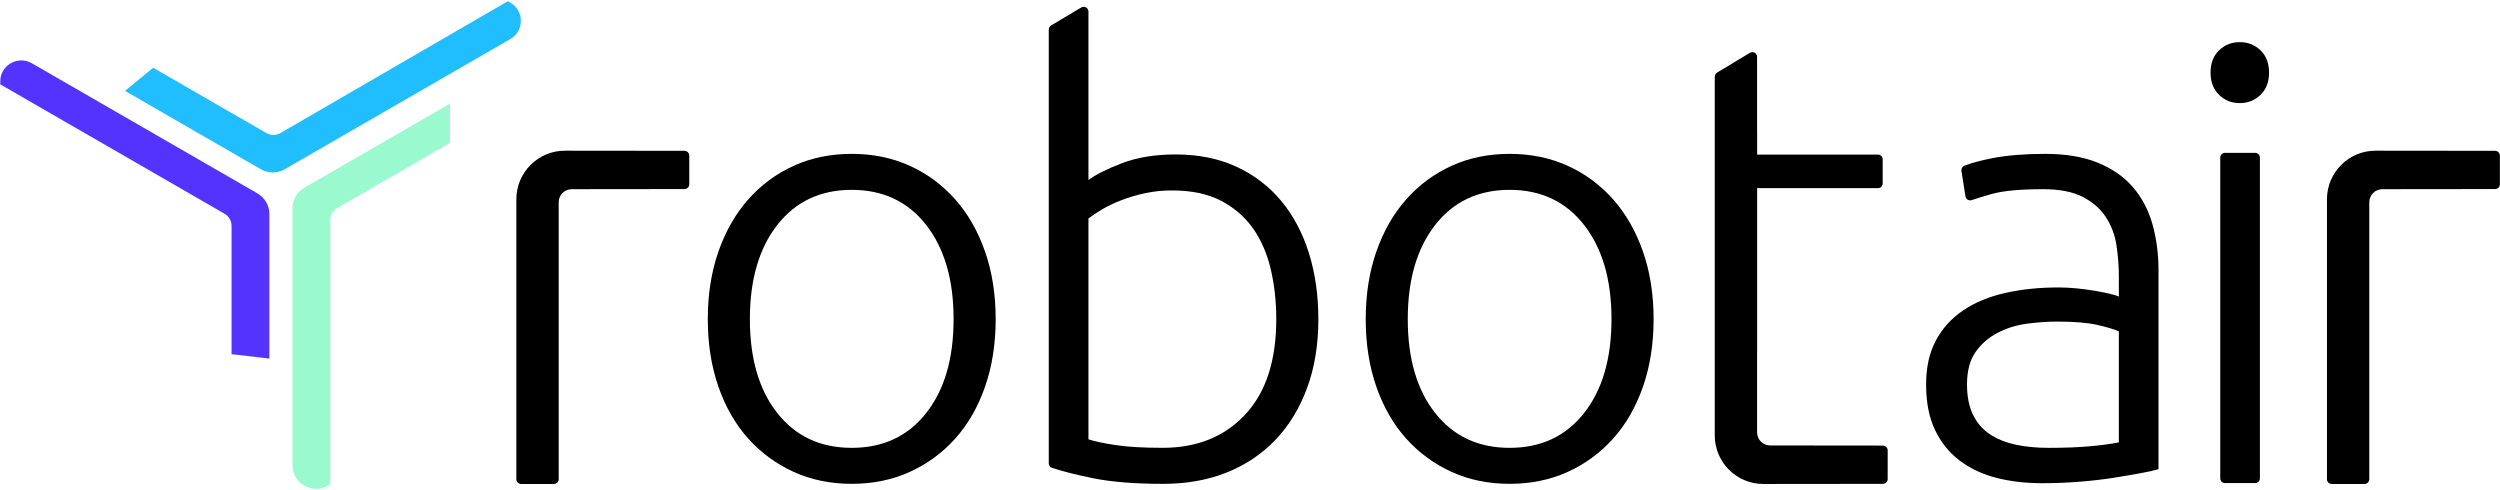
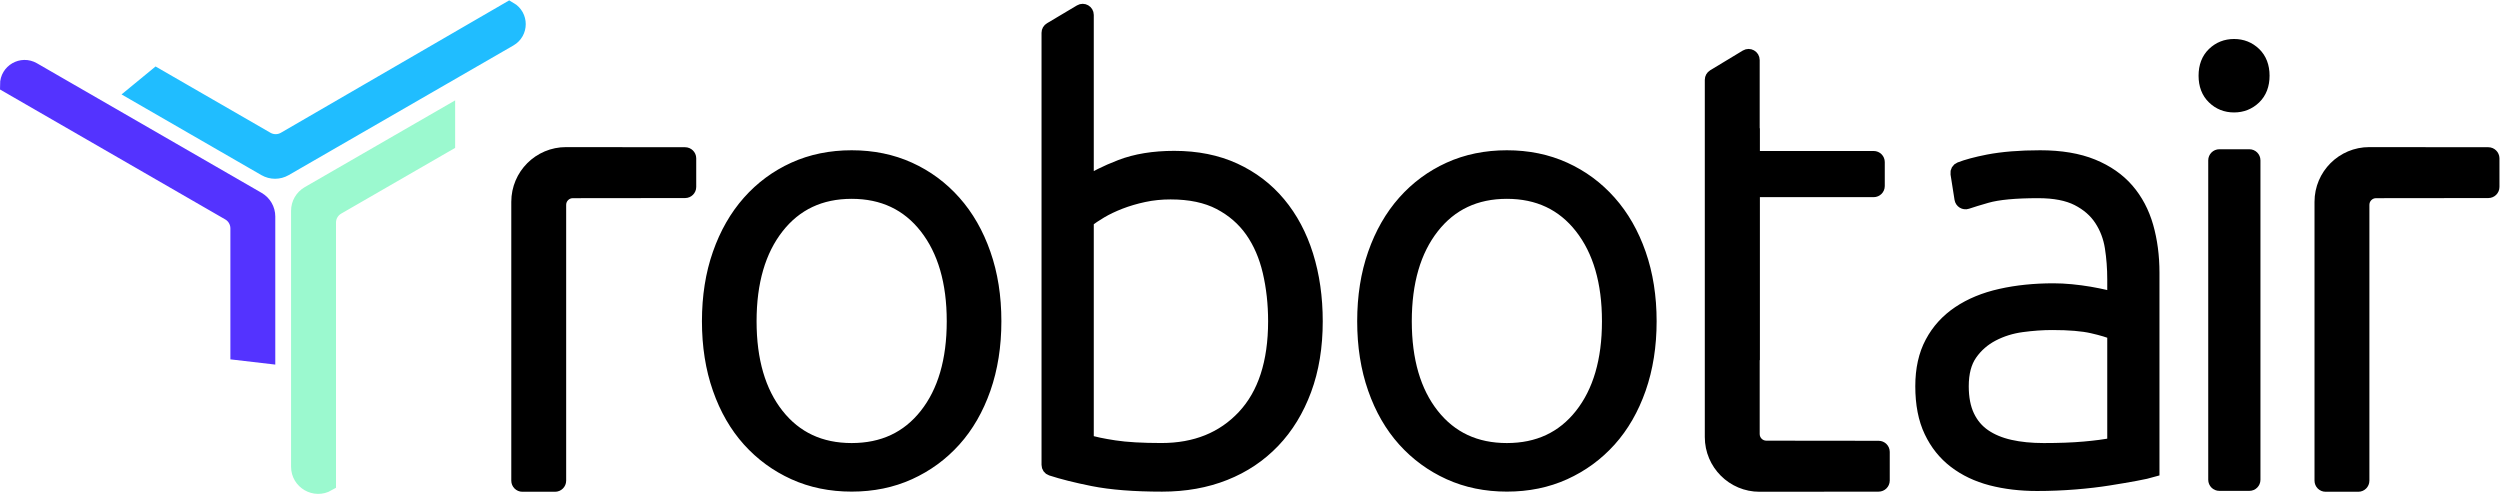
- <svg xmlns="http://www.w3.org/2000/svg" width="1467" height="287" viewBox="0 0 1467 287" fill="none">
-   <path d="M261.168 65.802L180.044 112.601C176.608 114.585 174.494 118.242 174.494 122.197V272.995C174.494 281.45 183.649 286.74 190.976 282.513V129.135C190.976 125.18 193.089 121.51 196.526 119.539L261.168 82.245V65.802Z" fill="#9BF9CF" stroke="#9BF9CF" stroke-width="5.726" stroke-miterlimit="10" />
-   <path d="M138.743 205.28L155.198 207.199V125.569C155.198 121.614 153.085 117.944 149.648 115.973L17.251 39.595C10.91 35.939 3 40.516 3 47.83L133.193 122.937C136.629 124.921 138.743 128.578 138.743 132.533V205.28Z" fill="#5433FF" stroke="#5433FF" stroke-width="5.726" stroke-miterlimit="10" />
-   <path d="M298.021 4L165.987 80.559C162.55 82.543 158.323 82.556 154.887 80.572L90.154 43.226L78.366 52.913L154.524 96.847C157.947 98.831 162.174 98.817 165.598 96.847L298.021 20.443C304.349 16.799 304.349 7.657 298.021 4Z" fill="#20BDFF" stroke="#20BDFF" stroke-width="5.726" stroke-miterlimit="10" />
-   <path d="M584.263 187.281C584.263 201.837 582.163 215.077 577.999 227.003C573.817 238.928 567.973 249.082 560.467 257.428C552.961 265.774 544.067 272.276 533.804 276.933C523.54 281.59 512.199 283.909 499.799 283.909C487.398 283.909 476.057 281.59 465.794 276.933C455.53 272.276 446.654 265.774 439.13 257.428C431.624 249.082 425.762 238.946 421.598 227.003C417.416 215.077 415.334 201.837 415.334 187.281C415.334 172.726 417.416 159.486 421.598 147.56C425.762 135.635 431.624 125.426 439.13 116.952C446.654 108.478 455.53 101.922 465.794 97.265C476.057 92.608 487.38 90.289 499.799 90.289C512.199 90.289 523.54 92.608 533.804 97.265C544.067 101.922 552.943 108.478 560.467 116.952C567.991 125.426 573.835 135.616 577.999 147.56C582.181 159.486 584.263 172.726 584.263 187.281ZM559.572 187.281C559.572 164.143 554.203 145.716 543.465 131.982C532.726 118.267 518.171 111.4 499.799 111.4C481.426 111.4 466.871 118.267 456.133 131.982C445.394 145.697 440.025 164.143 440.025 187.281C440.025 210.42 445.394 228.792 456.133 242.398C466.871 256.004 481.426 262.797 499.799 262.797C518.171 262.797 532.726 256.004 543.465 242.398C554.203 228.792 559.572 210.42 559.572 187.281Z" fill="black" />
-   <path d="M638.686 105.665C642.74 102.561 649.241 99.292 658.19 95.822C667.139 92.37 677.694 90.635 689.857 90.635C703.226 90.635 715.096 93.028 725.47 97.794C735.843 102.579 744.609 109.245 751.768 117.847C758.927 126.43 764.351 136.639 768.058 148.455C771.747 160.271 773.61 173.219 773.61 187.281C773.61 202.311 771.4 215.789 766.98 227.733C762.561 239.658 756.37 249.812 748.371 258.158C740.372 266.504 730.839 272.896 719.735 277.298C708.631 281.717 696.286 283.927 682.698 283.927C666.244 283.927 652.638 282.849 641.9 280.713C632.111 278.759 623.911 276.695 617.3 274.54C616.149 274.175 615.419 273.097 615.419 271.892V17.329C615.419 16.343 615.93 15.43 616.789 14.937L634.485 4.399C636.348 3.285 638.704 4.637 638.704 6.792V105.665H638.686ZM638.686 257.775C642.265 258.98 647.579 260.094 654.611 261.172C661.642 262.249 670.901 262.779 682.351 262.779C702.385 262.779 718.493 256.277 730.674 243.274C742.837 230.271 748.919 211.607 748.919 187.263C748.919 176.999 747.841 167.284 745.704 158.098C743.549 148.911 740.098 140.912 735.331 134.119C730.546 127.325 724.301 121.901 716.539 117.828C708.777 113.774 699.171 111.747 687.721 111.747C682.224 111.747 676.982 112.277 671.978 113.354C666.974 114.432 662.317 115.801 658.026 117.463C653.734 119.143 649.972 120.933 646.758 122.832C643.543 124.75 640.859 126.54 638.704 128.202V257.775H638.686Z" fill="black" />
-   <path d="M970.335 187.281C970.335 201.837 968.234 215.077 964.07 227.003C959.888 238.928 954.044 249.082 946.538 257.428C939.032 265.774 930.139 272.276 919.875 276.933C909.611 281.59 898.27 283.909 885.87 283.909C873.47 283.909 862.128 281.59 851.865 276.933C841.601 272.276 832.726 265.774 825.202 257.428C817.696 249.082 811.833 238.946 807.669 227.003C803.487 215.077 801.405 201.837 801.405 187.281C801.405 172.726 803.487 159.486 807.669 147.56C811.833 135.635 817.696 125.426 825.202 116.952C832.726 108.478 841.601 101.922 851.865 97.265C862.128 92.608 873.451 90.289 885.87 90.289C898.27 90.289 909.611 92.608 919.875 97.265C930.139 101.922 939.014 108.478 946.538 116.952C954.063 125.426 959.907 135.616 964.07 147.56C968.234 159.486 970.335 172.726 970.335 187.281ZM945.625 187.281C945.625 164.143 940.256 145.716 929.518 131.982C918.779 118.267 904.224 111.4 885.852 111.4C867.48 111.4 852.924 118.267 842.186 131.982C831.447 145.697 826.078 164.143 826.078 187.281C826.078 210.42 831.447 228.792 842.186 242.398C852.924 256.004 867.48 262.797 885.852 262.797C904.224 262.797 918.779 256.004 929.518 242.398C940.256 228.792 945.625 210.42 945.625 187.281Z" fill="black" />
-   <path d="M1200.04 90.289C1212.2 90.289 1222.52 92.023 1231 95.475C1239.47 98.945 1246.32 103.712 1251.58 109.793C1256.82 115.874 1260.64 123.088 1263.03 131.452C1265.4 139.799 1266.61 148.875 1266.61 158.646V275.325C1264.22 276.038 1260.76 276.823 1256.24 277.645C1251.71 278.485 1246.45 279.38 1240.49 280.329C1234.52 281.279 1227.91 282.064 1220.62 282.649C1213.34 283.233 1205.89 283.544 1198.25 283.544C1188.46 283.544 1179.46 282.466 1171.22 280.329C1162.99 278.174 1155.83 274.778 1149.75 270.121C1143.66 265.464 1138.88 259.51 1135.43 252.223C1131.96 244.955 1130.24 236.061 1130.24 225.56C1130.24 215.534 1132.14 206.95 1135.98 199.791C1139.79 192.632 1145.16 186.733 1152.08 182.077C1159 177.42 1167.22 174.023 1176.77 171.886C1186.31 169.731 1196.7 168.672 1207.91 168.672C1211.25 168.672 1214.76 168.854 1218.47 169.201C1222.16 169.567 1225.74 170.041 1229.21 170.626C1232.66 171.229 1235.65 171.831 1238.16 172.416C1240.66 173.018 1242.39 173.548 1243.34 174.023V162.572C1243.34 156.125 1242.87 149.861 1241.92 143.78C1240.97 137.698 1238.87 132.201 1235.65 127.307C1232.44 122.412 1227.89 118.486 1222.05 115.491C1216.2 112.514 1208.5 111.017 1198.96 111.017C1185.36 111.017 1175.22 111.966 1168.54 113.884C1163.77 115.254 1159.92 116.422 1156.96 117.427C1155.33 117.975 1153.6 116.915 1153.33 115.217L1150.97 100.278C1150.77 98.963 1151.5 97.721 1152.74 97.228C1156.74 95.658 1162.29 94.16 1169.41 92.754C1177.91 91.129 1188.1 90.289 1200.04 90.289ZM1202.18 262.797C1211.24 262.797 1219.18 262.505 1225.97 261.902C1232.77 261.318 1238.56 260.533 1243.34 259.583V194.44C1240.71 193.253 1236.55 191.993 1230.81 190.678C1225.08 189.363 1217.21 188.706 1207.2 188.706C1201.47 188.706 1195.51 189.126 1189.3 189.966C1183.09 190.806 1177.38 192.596 1172.12 195.335C1166.88 198.074 1162.57 201.837 1159.24 206.603C1155.9 211.37 1154.24 217.689 1154.24 225.578C1154.24 232.5 1155.37 238.344 1157.64 243.11C1159.9 247.895 1163.11 251.694 1167.3 254.561C1171.46 257.428 1176.48 259.51 1182.33 260.825C1188.17 262.14 1194.78 262.797 1202.18 262.797Z" fill="black" />
-   <path d="M1331.48 42.605C1331.48 48.102 1329.8 52.449 1326.48 55.663C1323.13 58.877 1319.08 60.503 1314.31 60.503C1309.53 60.503 1305.47 58.895 1302.15 55.663C1298.81 52.449 1297.15 48.084 1297.15 42.605C1297.15 37.126 1298.81 32.762 1302.15 29.547C1305.49 26.333 1309.55 24.726 1314.31 24.726C1319.08 24.726 1323.13 26.333 1326.48 29.547C1329.8 32.762 1331.48 37.126 1331.48 42.605ZM1323.32 283.471H1305.64C1304.1 283.471 1302.84 282.229 1302.84 280.677V92.481C1302.84 90.946 1304.09 89.686 1305.64 89.686H1323.32C1324.85 89.686 1326.11 90.928 1326.11 92.481V280.677C1326.11 282.229 1324.87 283.471 1323.32 283.471Z" fill="black" />
-   <path d="M1464.12 88.498L1393.99 88.425C1378.25 88.407 1365.46 101.173 1365.46 116.915V281.206C1365.46 282.74 1366.7 284 1368.26 284H1387.51C1389.04 284 1390.3 282.758 1390.3 281.206V118.668C1390.3 114.45 1393.73 111.016 1397.95 111.016L1464.14 110.943C1465.67 110.943 1466.93 109.701 1466.93 108.149V91.256C1466.89 89.74 1465.65 88.498 1464.12 88.498Z" fill="black" />
-   <path d="M401.655 88.498L331.526 88.425C315.784 88.407 303 101.173 303 116.915V281.206C303 282.74 304.242 284 305.794 284H325.043C326.577 284 327.837 282.758 327.837 281.206V118.668C327.837 114.45 331.271 111.016 335.489 111.016L401.673 110.943C403.207 110.943 404.467 109.701 404.467 108.149V91.256C404.449 89.74 403.189 88.498 401.655 88.498Z" fill="black" />
-   <path d="M1031.04 90.727V77.304H1007.77V206.439H1031.04V110.414H1101.97C1103.5 110.414 1104.76 109.172 1104.76 107.62V93.503C1104.76 91.969 1103.52 90.709 1101.97 90.709H1031.04V90.727Z" fill="black" />
-   <path d="M1104.87 283.927L1034.75 284C1019 284.018 1006.22 271.253 1006.22 255.51V45.015C1006.22 44.047 1006.73 43.134 1007.57 42.623L1026.82 30.99C1028.68 29.876 1031.06 31.209 1031.06 33.382V253.739C1031.06 257.958 1034.49 261.391 1038.71 261.391L1104.89 261.464C1106.43 261.464 1107.69 262.706 1107.69 264.258V281.151C1107.67 282.685 1106.41 283.927 1104.87 283.927Z" fill="black" />
+ <svg xmlns="http://www.w3.org/2000/svg" width="1473" height="291" viewBox="0 0 1473 291" fill="none">
+   <path d="M263.168 67.802L182.044 114.601C178.608 116.585 176.494 120.242 176.494 124.197V274.995C176.494 283.45 185.649 288.74 192.975 284.513V131.135C192.975 127.18 195.089 123.51 198.525 121.539L263.168 84.245V67.802Z" fill="#9BF9CF" stroke="#9BF9CF" stroke-width="10" stroke-miterlimit="10" />
+   <path d="M140.743 207.28L157.198 209.199V127.569C157.198 123.614 155.085 119.944 151.648 117.973L19.251 41.595C12.91 37.939 5 42.516 5 49.83L135.193 124.937C138.629 126.921 140.743 130.578 140.743 134.533V207.28Z" fill="#5433FF" stroke="#5433FF" stroke-width="10" stroke-miterlimit="10" />
+   <path d="M300.021 6L167.987 82.559C164.55 84.543 160.323 84.556 156.887 82.572L92.154 45.226L80.366 54.913L156.524 98.847C159.947 100.83 164.174 100.818 167.598 98.847L300.021 22.443C306.349 18.799 306.349 9.657 300.021 6Z" fill="#20BDFF" stroke="#20BDFF" stroke-width="10" stroke-miterlimit="10" />
+   <path d="M586.264 189.281C586.264 203.837 584.163 217.077 580 229.003C575.817 240.928 569.973 251.082 562.468 259.428C554.962 267.774 546.068 274.276 535.804 278.933C525.54 283.59 514.199 285.909 501.799 285.909C489.399 285.909 478.058 283.59 467.794 278.933C457.531 274.276 448.655 267.774 441.131 259.428C433.625 251.082 427.762 240.946 423.599 229.003C419.416 217.077 417.334 203.837 417.334 189.281C417.334 174.726 419.416 161.486 423.599 149.56C427.762 137.635 433.625 127.426 441.131 118.952C448.655 110.478 457.531 103.922 467.794 99.265C478.058 94.608 489.381 92.289 501.799 92.289C514.199 92.289 525.54 94.608 535.804 99.265C546.068 103.922 554.943 110.478 562.468 118.952C569.992 127.426 575.836 137.616 580 149.56C584.182 161.486 586.264 174.726 586.264 189.281ZM561.573 189.281C561.573 166.143 556.203 147.716 545.465 133.982C534.727 120.267 520.171 113.4 501.799 113.4C483.427 113.4 468.872 120.267 458.133 133.982C447.395 147.697 442.026 166.143 442.026 189.281C442.026 212.42 447.395 230.792 458.133 244.398C468.872 258.004 483.427 264.797 501.799 264.797C520.171 264.797 534.727 258.004 545.465 244.398C556.203 230.792 561.573 212.42 561.573 189.281Z" fill="black" stroke="black" stroke-width="7.5" />
+   <path d="M640.686 107.665C644.74 104.561 651.242 101.292 660.19 97.822C669.139 94.37 679.695 92.635 691.858 92.635C705.226 92.635 717.097 95.028 727.47 99.794C737.843 104.579 746.609 111.245 753.768 119.847C760.927 128.43 766.351 138.639 770.058 150.455C773.747 162.271 775.61 175.219 775.61 189.281C775.61 204.311 773.4 217.789 768.981 229.733C764.561 241.658 758.37 251.812 750.371 260.158C742.372 268.504 732.839 274.896 721.735 279.298C710.632 283.717 698.286 285.927 684.699 285.927C668.244 285.927 654.638 284.849 643.9 282.713C634.111 280.759 625.911 278.695 619.3 276.54C618.15 276.175 617.419 275.097 617.419 273.892V19.329C617.419 18.343 617.931 17.43 618.789 16.937L636.485 6.399C638.348 5.285 640.704 6.637 640.704 8.792V107.665H640.686ZM640.686 259.775C644.265 260.98 649.58 262.094 656.611 263.172C663.642 264.249 672.901 264.779 684.352 264.779C704.386 264.779 720.493 258.277 732.675 245.274C744.837 232.271 750.919 213.607 750.919 189.263C750.919 178.999 749.841 169.284 747.705 160.098C745.55 150.911 742.098 142.912 737.332 136.119C732.547 129.325 726.301 123.901 718.539 119.828C710.778 115.774 701.172 113.747 689.721 113.747C684.224 113.747 678.982 114.277 673.978 115.354C668.975 116.432 664.318 117.801 660.026 119.463C655.734 121.143 651.972 122.933 648.758 124.832C645.544 126.75 642.859 128.54 640.704 130.202V259.775H640.686Z" fill="black" stroke="black" stroke-width="7.5" />
+   <path d="M972.334 189.281C972.334 203.837 970.234 217.077 966.07 229.003C961.888 240.928 956.044 251.082 948.538 259.428C941.032 267.774 932.138 274.276 921.875 278.933C911.611 283.59 900.27 285.909 887.87 285.909C875.469 285.909 864.128 283.59 853.865 278.933C843.601 274.276 834.725 267.774 827.201 259.428C819.695 251.082 813.833 240.946 809.669 229.003C805.487 217.077 803.405 203.837 803.405 189.281C803.405 174.726 805.487 161.486 809.669 149.56C813.833 137.635 819.695 127.426 827.201 118.952C834.725 110.478 843.601 103.922 853.865 99.265C864.128 94.608 875.451 92.289 887.87 92.289C900.27 92.289 911.611 94.608 921.875 99.265C932.138 103.922 941.014 110.478 948.538 118.952C956.062 127.426 961.906 137.616 966.07 149.56C970.234 161.486 972.334 174.726 972.334 189.281ZM947.625 189.281C947.625 166.143 942.256 147.716 931.517 133.982C920.779 120.267 906.224 113.4 887.851 113.4C869.479 113.4 854.924 120.267 844.185 133.982C833.447 147.697 828.078 166.143 828.078 189.281C828.078 212.42 833.447 230.792 844.185 244.398C854.924 258.004 869.479 264.797 887.851 264.797C906.224 264.797 920.779 258.004 931.517 244.398C942.256 230.792 947.625 212.42 947.625 189.281Z" fill="black" stroke="black" stroke-width="7.5" />
+   <path d="M1202.04 92.289C1214.2 92.289 1224.52 94.023 1233 97.475C1241.47 100.945 1248.32 105.712 1253.58 111.793C1258.82 117.874 1262.64 125.088 1265.03 133.452C1267.4 141.799 1268.61 150.875 1268.61 160.646V277.325C1266.22 278.038 1262.76 278.823 1258.23 279.645C1253.71 280.485 1248.45 281.38 1242.49 282.329C1236.52 283.279 1229.91 284.064 1222.62 284.649C1215.34 285.233 1207.88 285.544 1200.25 285.544C1190.46 285.544 1181.46 284.466 1173.22 282.329C1164.99 280.174 1157.83 276.778 1151.75 272.121C1145.66 267.464 1140.88 261.51 1137.43 254.223C1133.96 246.955 1132.24 238.061 1132.24 227.56C1132.24 217.534 1134.14 208.95 1137.98 201.791C1141.79 194.632 1147.16 188.733 1154.08 184.077C1161 179.42 1169.22 176.023 1178.77 173.886C1188.31 171.731 1198.7 170.672 1209.91 170.672C1213.25 170.672 1216.76 170.854 1220.47 171.201C1224.16 171.567 1227.74 172.041 1231.21 172.626C1234.66 173.229 1237.65 173.831 1240.15 174.416C1242.66 175.018 1244.39 175.548 1245.34 176.023V164.572C1245.34 158.125 1244.87 151.861 1243.92 145.78C1242.97 139.698 1240.87 134.201 1237.65 129.307C1234.44 124.412 1229.89 120.486 1224.05 117.491C1218.2 114.514 1210.5 113.017 1200.96 113.017C1187.36 113.017 1177.22 113.966 1170.54 115.884C1165.77 117.254 1161.92 118.422 1158.96 119.427C1157.33 119.975 1155.6 118.915 1155.32 117.217L1152.97 102.278C1152.77 100.963 1153.5 99.721 1154.74 99.228C1158.74 97.658 1164.29 96.16 1171.41 94.754C1179.91 93.129 1190.1 92.289 1202.04 92.289ZM1204.18 264.797C1213.24 264.797 1221.18 264.505 1227.97 263.902C1234.77 263.318 1240.56 262.533 1245.34 261.583V196.44C1242.71 195.253 1238.55 193.993 1232.81 192.678C1227.08 191.363 1219.21 190.706 1209.2 190.706C1203.47 190.706 1197.51 191.126 1191.3 191.966C1185.09 192.806 1179.38 194.596 1174.12 197.335C1168.88 200.074 1164.57 203.837 1161.24 208.603C1157.9 213.37 1156.24 219.689 1156.24 227.578C1156.24 234.5 1157.37 240.344 1159.63 245.11C1161.9 249.895 1165.11 253.694 1169.3 256.561C1173.46 259.428 1178.48 261.51 1184.33 262.825C1190.17 264.14 1196.78 264.797 1204.18 264.797Z" fill="black" stroke="black" stroke-width="7.5" />
+   <path d="M1333.48 44.605C1333.48 50.102 1331.8 54.449 1328.48 57.663C1325.13 60.877 1321.08 62.503 1316.31 62.503C1311.53 62.503 1307.47 60.895 1304.15 57.663C1300.81 54.449 1299.15 50.084 1299.15 44.605C1299.15 39.126 1300.81 34.762 1304.15 31.547C1307.49 28.333 1311.55 26.726 1316.31 26.726C1321.08 26.726 1325.13 28.333 1328.48 31.547C1331.8 34.762 1333.48 39.126 1333.48 44.605ZM1325.32 285.471H1307.64C1306.1 285.471 1304.84 284.229 1304.84 282.677V94.481C1304.84 92.946 1306.09 91.686 1307.64 91.686H1325.32C1326.85 91.686 1328.11 92.928 1328.11 94.481V282.677C1328.11 284.229 1326.87 285.471 1325.32 285.471Z" fill="black" stroke="black" stroke-width="7.5" />
+   <path d="M1466.12 90.498L1395.99 90.425C1380.25 90.407 1367.46 103.173 1367.46 118.915V283.206C1367.46 284.74 1368.7 286 1370.26 286H1389.51C1391.04 286 1392.3 284.758 1392.3 283.206V120.668C1392.3 116.45 1395.73 113.016 1399.95 113.016L1466.14 112.943C1467.67 112.943 1468.93 111.701 1468.93 110.149V93.256C1468.89 91.74 1467.65 90.498 1466.12 90.498Z" fill="black" stroke="black" stroke-width="7.5" />
+   <path d="M403.655 90.498L333.526 90.425C317.784 90.407 305 103.173 305 118.915V283.206C305 284.74 306.242 286 307.794 286H327.043C328.577 286 329.837 284.758 329.837 283.206V120.668C329.837 116.45 333.271 113.016 337.489 113.016L403.673 112.943C405.207 112.943 406.467 111.701 406.467 110.149V93.256C406.449 91.74 405.189 90.498 403.655 90.498Z" fill="black" stroke="black" stroke-width="7.5" />
+   <path d="M1033.04 92.727V79.304H1009.77V208.439H1033.04V112.414H1103.97C1105.5 112.414 1106.76 111.172 1106.76 109.62V95.503C1106.76 93.969 1105.52 92.709 1103.97 92.709H1033.04V92.727Z" fill="black" stroke="black" stroke-width="7.5" />
+   <path d="M1106.87 285.927L1036.75 286C1021 286.018 1008.22 273.253 1008.22 257.51V47.015C1008.22 46.047 1008.73 45.134 1009.57 44.623L1028.82 32.99C1030.68 31.876 1033.06 33.209 1033.06 35.382V255.739C1033.06 259.958 1036.49 263.391 1040.71 263.391L1106.89 263.464C1108.43 263.464 1109.69 264.706 1109.69 266.258V283.151C1109.67 284.685 1108.41 285.927 1106.87 285.927Z" fill="black" stroke="black" stroke-width="7.5" />
</svg>
